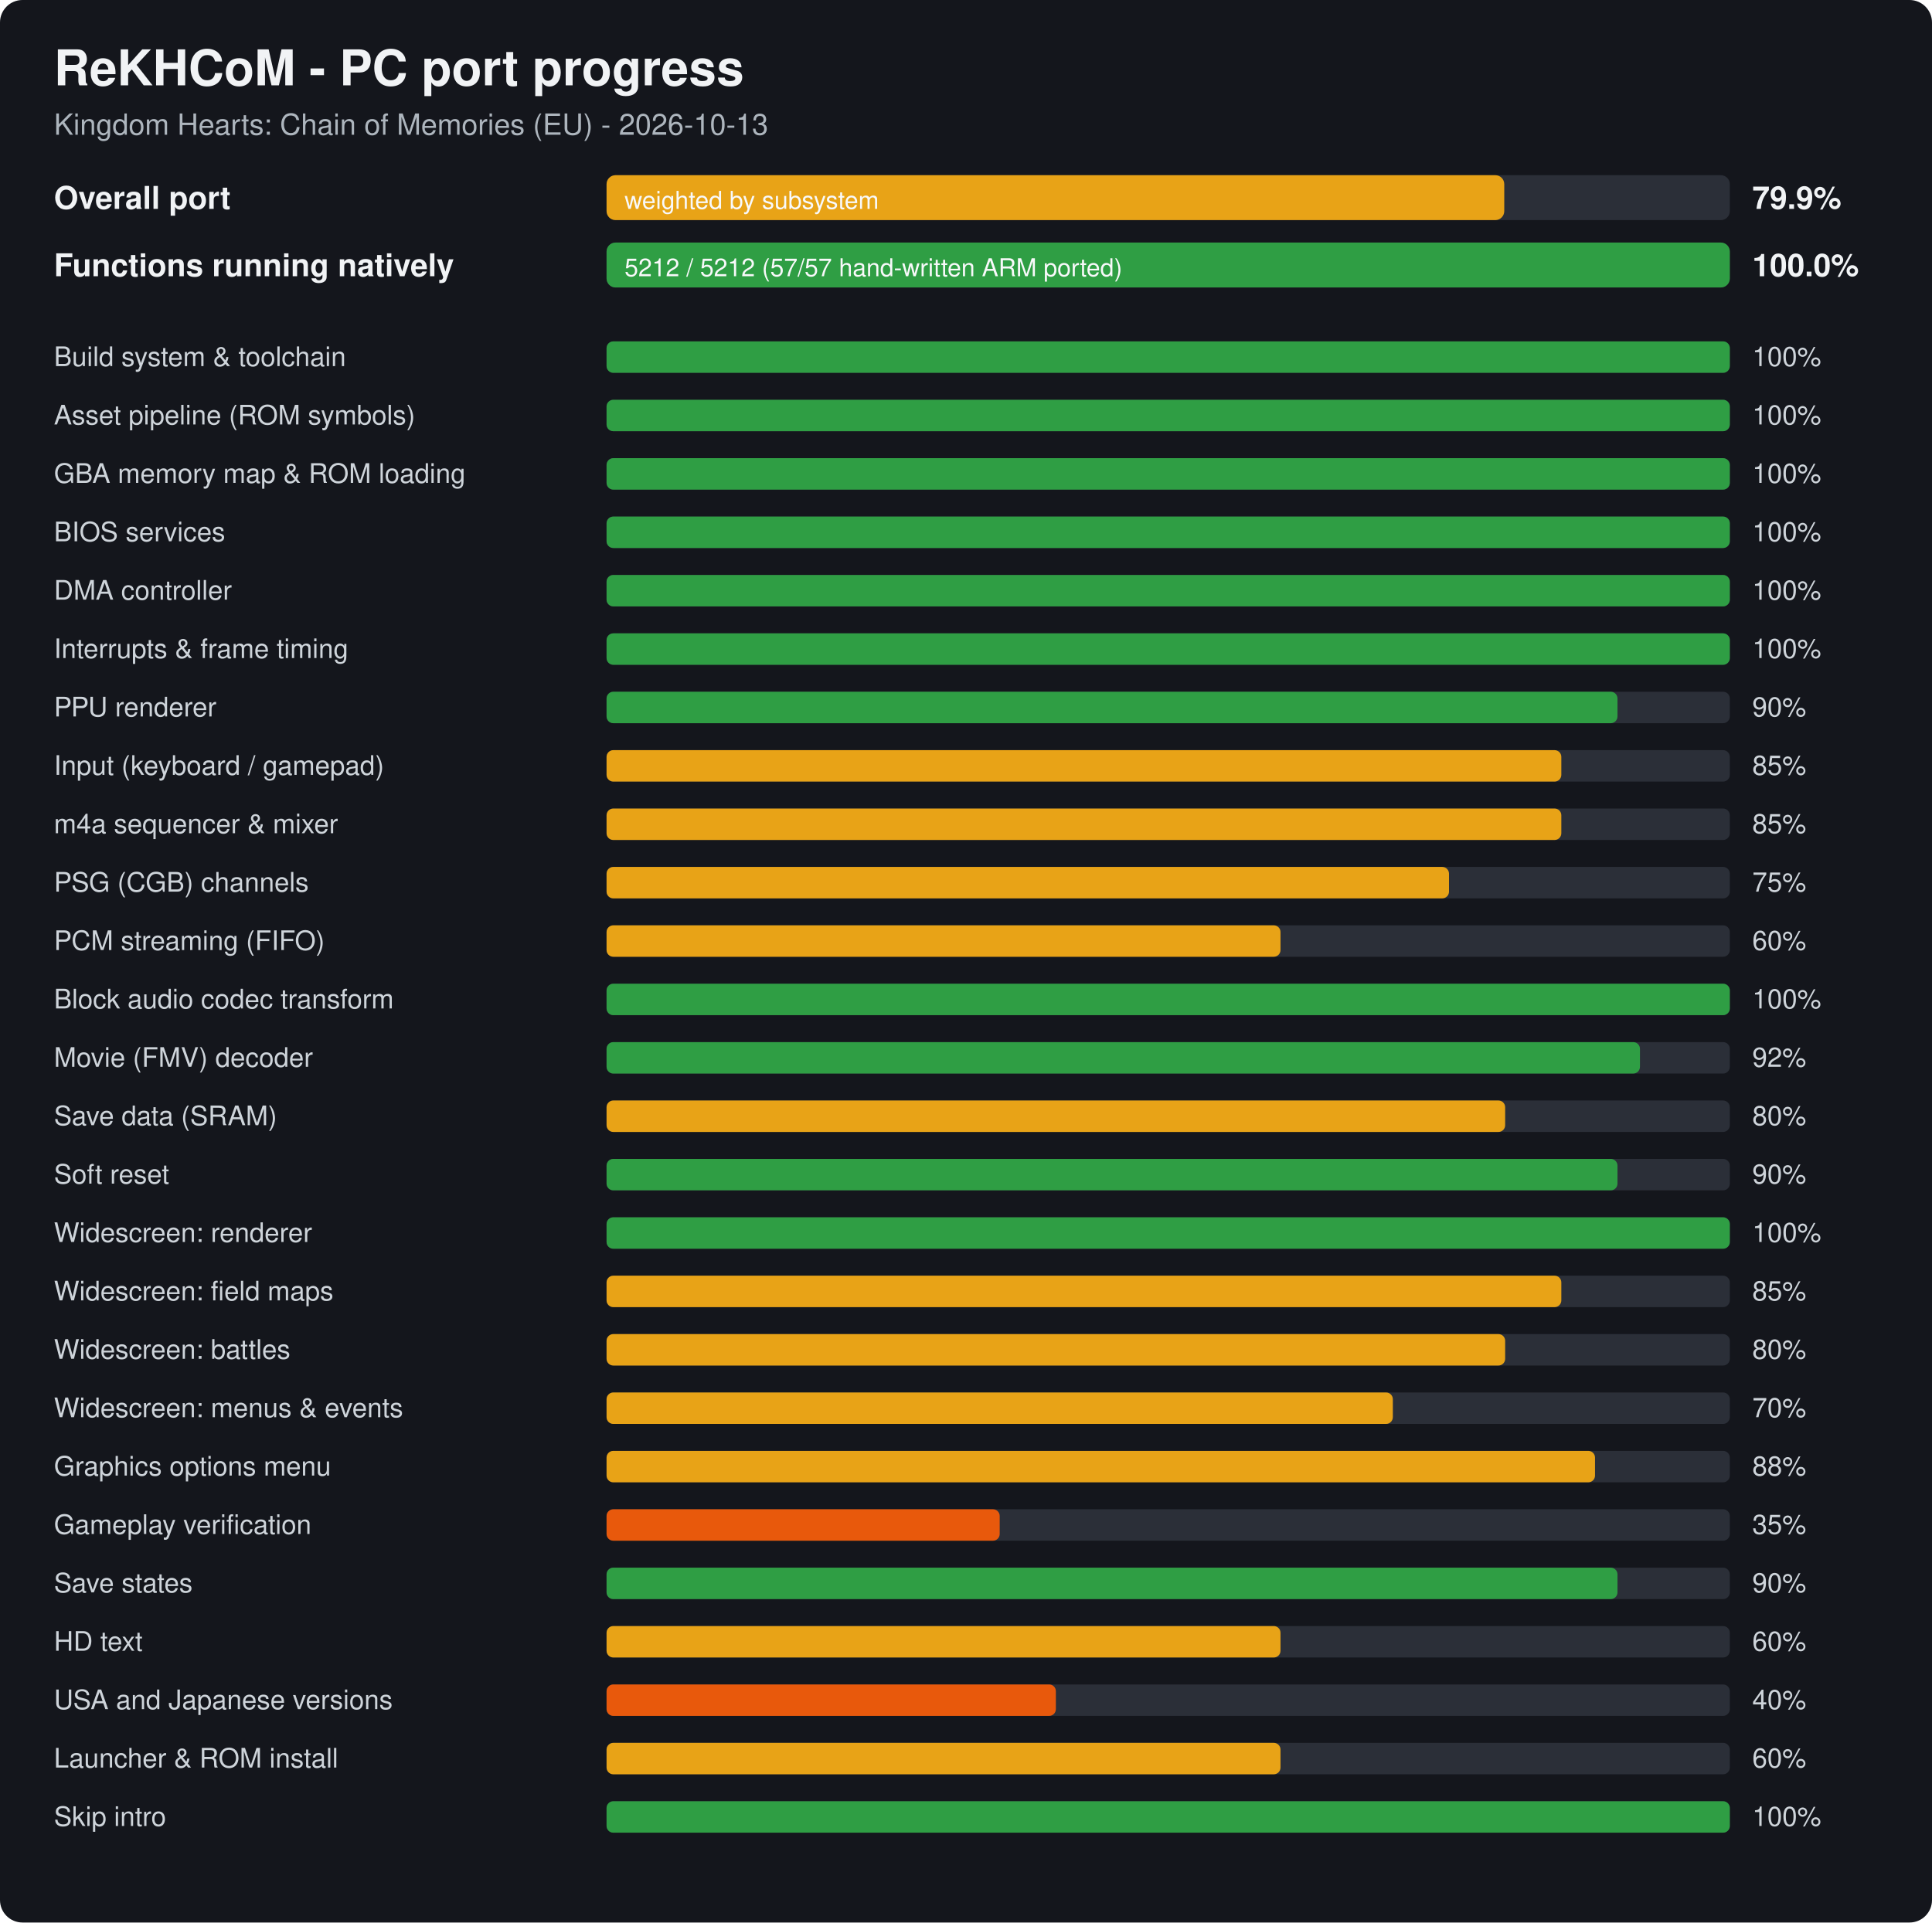
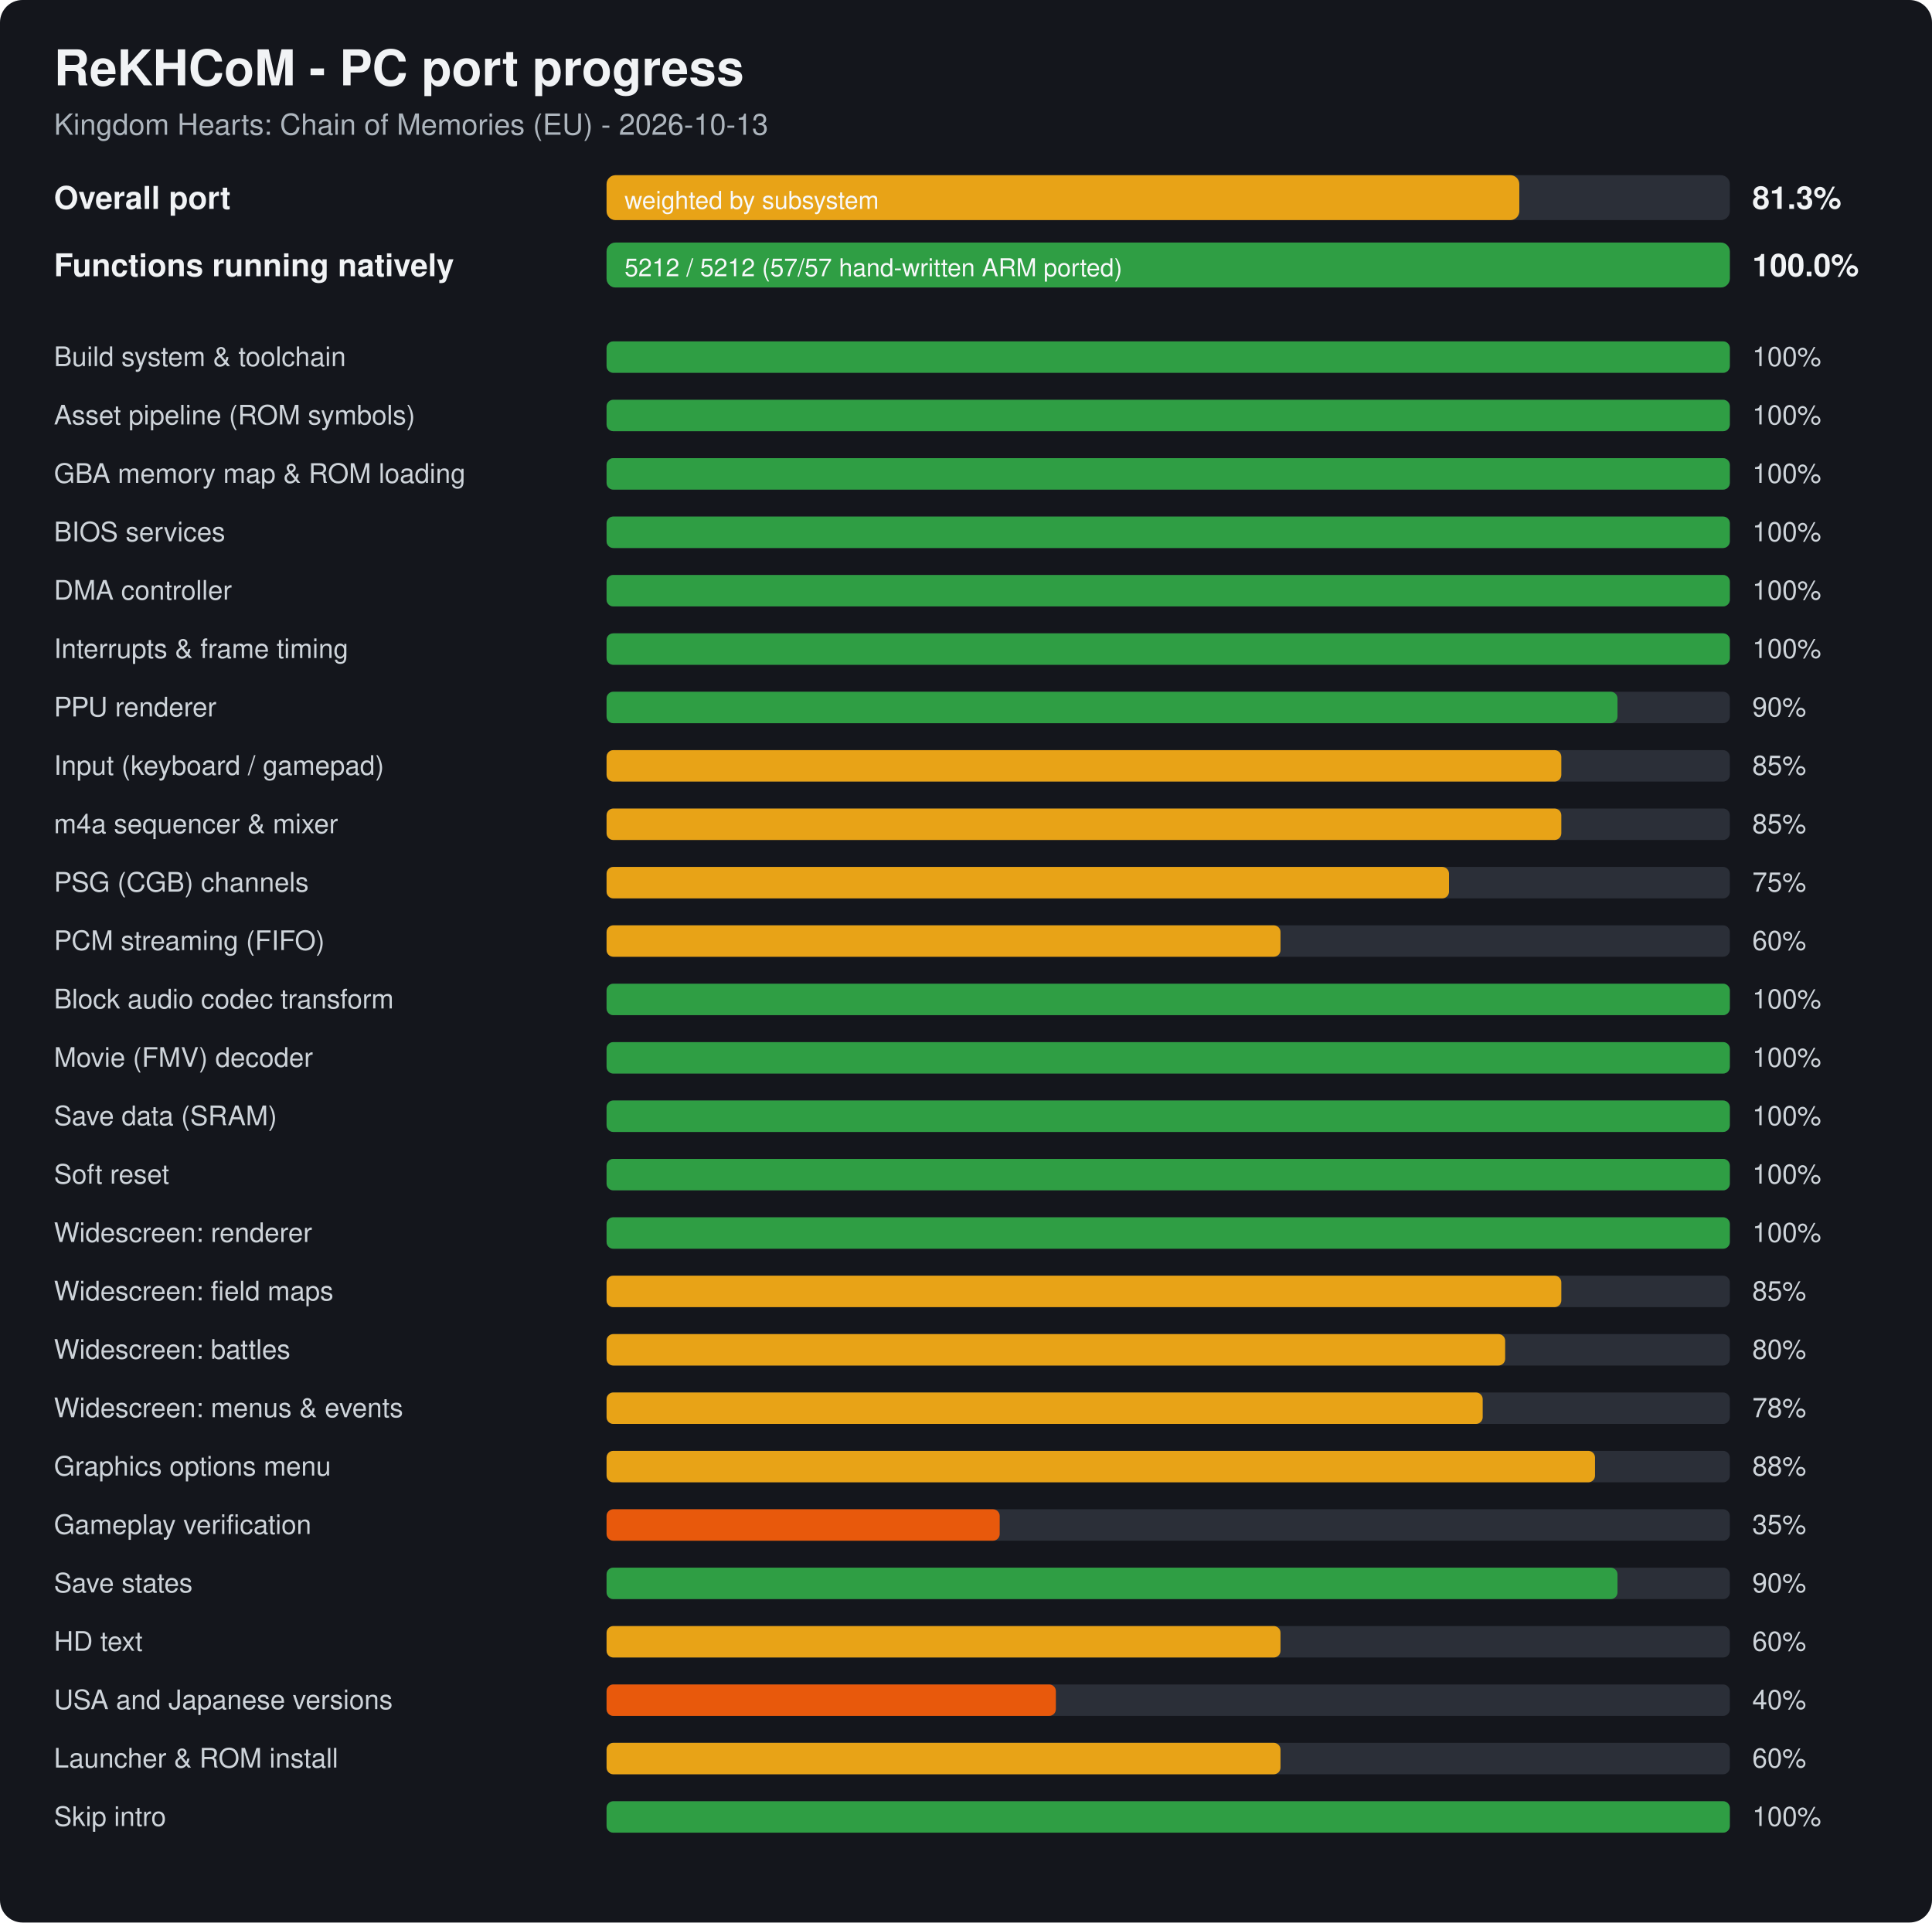
<svg xmlns="http://www.w3.org/2000/svg" width="860" height="856" viewBox="0 0 860 856" font-family="Segoe UI, Helvetica, Arial, sans-serif">
  <rect width="860" height="856" rx="10" fill="#14161c" />
  <text x="24" y="38" font-size="22" font-weight="700" fill="#f1f3f5">ReKHCoM - PC port progress</text>
  <text x="24" y="60" font-size="13" fill="#adb5bd">Kingdom Hearts: Chain of Memories (EU) - 2026-10-13</text>
  <text x="24" y="93" font-size="14" font-weight="600" fill="#f1f3f5">Overall port</text>
  <rect x="270" y="78" width="500" height="20" rx="4" fill="#2b2f38" />
-   <rect x="270" y="78" width="399.6" height="20" rx="4" fill="#e8a317" />
-   <text x="780" y="93" font-size="14" font-weight="700" fill="#f1f3f5">79.9%</text>
+   <rect x="270" y="78" width="406.3" height="20" rx="4" fill="#e8a317" />
+   <text x="780" y="93" font-size="14" font-weight="700" fill="#f1f3f5">81.3%</text>
  <text x="278" y="93" font-size="11" fill="#f8f9fa">weighted by subsystem</text>
  <text x="24" y="123" font-size="14" font-weight="600" fill="#f1f3f5">Functions running natively</text>
  <rect x="270" y="108" width="500" height="20" rx="4" fill="#2b2f38" />
  <rect x="270" y="108" width="500.0" height="20" rx="4" fill="#2f9e44" />
  <text x="780" y="123" font-size="14" font-weight="700" fill="#f1f3f5">100.0%</text>
  <text x="278" y="123" font-size="11" fill="#f8f9fa">5212 / 5212 (57/57 hand-written ARM ported)</text>
  <text x="24" y="163" font-size="12" fill="#ced4da">Build system &amp; toolchain</text>
  <rect x="270" y="152" width="500" height="14" rx="3" fill="#2b2f38" />
  <rect x="270" y="152" width="500.0" height="14" rx="3" fill="#2f9e44" />
  <text x="780" y="163" font-size="12" fill="#ced4da">100%</text>
  <text x="24" y="189" font-size="12" fill="#ced4da">Asset pipeline (ROM symbols)</text>
  <rect x="270" y="178" width="500" height="14" rx="3" fill="#2b2f38" />
  <rect x="270" y="178" width="500.0" height="14" rx="3" fill="#2f9e44" />
  <text x="780" y="189" font-size="12" fill="#ced4da">100%</text>
  <text x="24" y="215" font-size="12" fill="#ced4da">GBA memory map &amp; ROM loading</text>
  <rect x="270" y="204" width="500" height="14" rx="3" fill="#2b2f38" />
  <rect x="270" y="204" width="500.0" height="14" rx="3" fill="#2f9e44" />
  <text x="780" y="215" font-size="12" fill="#ced4da">100%</text>
  <text x="24" y="241" font-size="12" fill="#ced4da">BIOS services</text>
  <rect x="270" y="230" width="500" height="14" rx="3" fill="#2b2f38" />
  <rect x="270" y="230" width="500.0" height="14" rx="3" fill="#2f9e44" />
  <text x="780" y="241" font-size="12" fill="#ced4da">100%</text>
  <text x="24" y="267" font-size="12" fill="#ced4da">DMA controller</text>
  <rect x="270" y="256" width="500" height="14" rx="3" fill="#2b2f38" />
  <rect x="270" y="256" width="500.0" height="14" rx="3" fill="#2f9e44" />
  <text x="780" y="267" font-size="12" fill="#ced4da">100%</text>
  <text x="24" y="293" font-size="12" fill="#ced4da">Interrupts &amp; frame timing</text>
  <rect x="270" y="282" width="500" height="14" rx="3" fill="#2b2f38" />
  <rect x="270" y="282" width="500.0" height="14" rx="3" fill="#2f9e44" />
  <text x="780" y="293" font-size="12" fill="#ced4da">100%</text>
  <text x="24" y="319" font-size="12" fill="#ced4da">PPU renderer</text>
  <rect x="270" y="308" width="500" height="14" rx="3" fill="#2b2f38" />
  <rect x="270" y="308" width="450.0" height="14" rx="3" fill="#2f9e44" />
  <text x="780" y="319" font-size="12" fill="#ced4da">90%</text>
  <text x="24" y="345" font-size="12" fill="#ced4da">Input (keyboard / gamepad)</text>
  <rect x="270" y="334" width="500" height="14" rx="3" fill="#2b2f38" />
  <rect x="270" y="334" width="425.0" height="14" rx="3" fill="#e8a317" />
  <text x="780" y="345" font-size="12" fill="#ced4da">85%</text>
  <text x="24" y="371" font-size="12" fill="#ced4da">m4a sequencer &amp; mixer</text>
  <rect x="270" y="360" width="500" height="14" rx="3" fill="#2b2f38" />
  <rect x="270" y="360" width="425.0" height="14" rx="3" fill="#e8a317" />
  <text x="780" y="371" font-size="12" fill="#ced4da">85%</text>
  <text x="24" y="397" font-size="12" fill="#ced4da">PSG (CGB) channels</text>
  <rect x="270" y="386" width="500" height="14" rx="3" fill="#2b2f38" />
  <rect x="270" y="386" width="375.0" height="14" rx="3" fill="#e8a317" />
  <text x="780" y="397" font-size="12" fill="#ced4da">75%</text>
  <text x="24" y="423" font-size="12" fill="#ced4da">PCM streaming (FIFO)</text>
  <rect x="270" y="412" width="500" height="14" rx="3" fill="#2b2f38" />
  <rect x="270" y="412" width="300.0" height="14" rx="3" fill="#e8a317" />
  <text x="780" y="423" font-size="12" fill="#ced4da">60%</text>
  <text x="24" y="449" font-size="12" fill="#ced4da">Block audio codec transform</text>
  <rect x="270" y="438" width="500" height="14" rx="3" fill="#2b2f38" />
  <rect x="270" y="438" width="500.0" height="14" rx="3" fill="#2f9e44" />
  <text x="780" y="449" font-size="12" fill="#ced4da">100%</text>
  <text x="24" y="475" font-size="12" fill="#ced4da">Movie (FMV) decoder</text>
  <rect x="270" y="464" width="500" height="14" rx="3" fill="#2b2f38" />
-   <rect x="270" y="464" width="460.0" height="14" rx="3" fill="#2f9e44" />
-   <text x="780" y="475" font-size="12" fill="#ced4da">92%</text>
+   <rect x="270" y="464" width="500.0" height="14" rx="3" fill="#2f9e44" />
+   <text x="780" y="475" font-size="12" fill="#ced4da">100%</text>
  <text x="24" y="501" font-size="12" fill="#ced4da">Save data (SRAM)</text>
  <rect x="270" y="490" width="500" height="14" rx="3" fill="#2b2f38" />
-   <rect x="270" y="490" width="400.0" height="14" rx="3" fill="#e8a317" />
-   <text x="780" y="501" font-size="12" fill="#ced4da">80%</text>
+   <rect x="270" y="490" width="500.0" height="14" rx="3" fill="#2f9e44" />
+   <text x="780" y="501" font-size="12" fill="#ced4da">100%</text>
  <text x="24" y="527" font-size="12" fill="#ced4da">Soft reset</text>
  <rect x="270" y="516" width="500" height="14" rx="3" fill="#2b2f38" />
-   <rect x="270" y="516" width="450.0" height="14" rx="3" fill="#2f9e44" />
-   <text x="780" y="527" font-size="12" fill="#ced4da">90%</text>
+   <rect x="270" y="516" width="500.0" height="14" rx="3" fill="#2f9e44" />
+   <text x="780" y="527" font-size="12" fill="#ced4da">100%</text>
  <text x="24" y="553" font-size="12" fill="#ced4da">Widescreen: renderer</text>
  <rect x="270" y="542" width="500" height="14" rx="3" fill="#2b2f38" />
  <rect x="270" y="542" width="500.0" height="14" rx="3" fill="#2f9e44" />
  <text x="780" y="553" font-size="12" fill="#ced4da">100%</text>
  <text x="24" y="579" font-size="12" fill="#ced4da">Widescreen: field maps</text>
  <rect x="270" y="568" width="500" height="14" rx="3" fill="#2b2f38" />
  <rect x="270" y="568" width="425.0" height="14" rx="3" fill="#e8a317" />
  <text x="780" y="579" font-size="12" fill="#ced4da">85%</text>
  <text x="24" y="605" font-size="12" fill="#ced4da">Widescreen: battles</text>
  <rect x="270" y="594" width="500" height="14" rx="3" fill="#2b2f38" />
  <rect x="270" y="594" width="400.0" height="14" rx="3" fill="#e8a317" />
  <text x="780" y="605" font-size="12" fill="#ced4da">80%</text>
  <text x="24" y="631" font-size="12" fill="#ced4da">Widescreen: menus &amp; events</text>
  <rect x="270" y="620" width="500" height="14" rx="3" fill="#2b2f38" />
-   <rect x="270" y="620" width="350.0" height="14" rx="3" fill="#e8a317" />
-   <text x="780" y="631" font-size="12" fill="#ced4da">70%</text>
+   <rect x="270" y="620" width="390.0" height="14" rx="3" fill="#e8a317" />
+   <text x="780" y="631" font-size="12" fill="#ced4da">78%</text>
  <text x="24" y="657" font-size="12" fill="#ced4da">Graphics options menu</text>
  <rect x="270" y="646" width="500" height="14" rx="3" fill="#2b2f38" />
  <rect x="270" y="646" width="440.0" height="14" rx="3" fill="#e8a317" />
  <text x="780" y="657" font-size="12" fill="#ced4da">88%</text>
  <text x="24" y="683" font-size="12" fill="#ced4da">Gameplay verification</text>
  <rect x="270" y="672" width="500" height="14" rx="3" fill="#2b2f38" />
  <rect x="270" y="672" width="175.0" height="14" rx="3" fill="#e8590c" />
  <text x="780" y="683" font-size="12" fill="#ced4da">35%</text>
  <text x="24" y="709" font-size="12" fill="#ced4da">Save states</text>
  <rect x="270" y="698" width="500" height="14" rx="3" fill="#2b2f38" />
  <rect x="270" y="698" width="450.0" height="14" rx="3" fill="#2f9e44" />
  <text x="780" y="709" font-size="12" fill="#ced4da">90%</text>
  <text x="24" y="735" font-size="12" fill="#ced4da">HD text</text>
  <rect x="270" y="724" width="500" height="14" rx="3" fill="#2b2f38" />
  <rect x="270" y="724" width="300.0" height="14" rx="3" fill="#e8a317" />
  <text x="780" y="735" font-size="12" fill="#ced4da">60%</text>
  <text x="24" y="761" font-size="12" fill="#ced4da">USA and Japanese versions</text>
  <rect x="270" y="750" width="500" height="14" rx="3" fill="#2b2f38" />
  <rect x="270" y="750" width="200.0" height="14" rx="3" fill="#e8590c" />
  <text x="780" y="761" font-size="12" fill="#ced4da">40%</text>
  <text x="24" y="787" font-size="12" fill="#ced4da">Launcher &amp; ROM install</text>
  <rect x="270" y="776" width="500" height="14" rx="3" fill="#2b2f38" />
  <rect x="270" y="776" width="300.0" height="14" rx="3" fill="#e8a317" />
  <text x="780" y="787" font-size="12" fill="#ced4da">60%</text>
  <text x="24" y="813" font-size="12" fill="#ced4da">Skip intro</text>
  <rect x="270" y="802" width="500" height="14" rx="3" fill="#2b2f38" />
  <rect x="270" y="802" width="500.0" height="14" rx="3" fill="#2f9e44" />
  <text x="780" y="813" font-size="12" fill="#ced4da">100%</text>
</svg>
